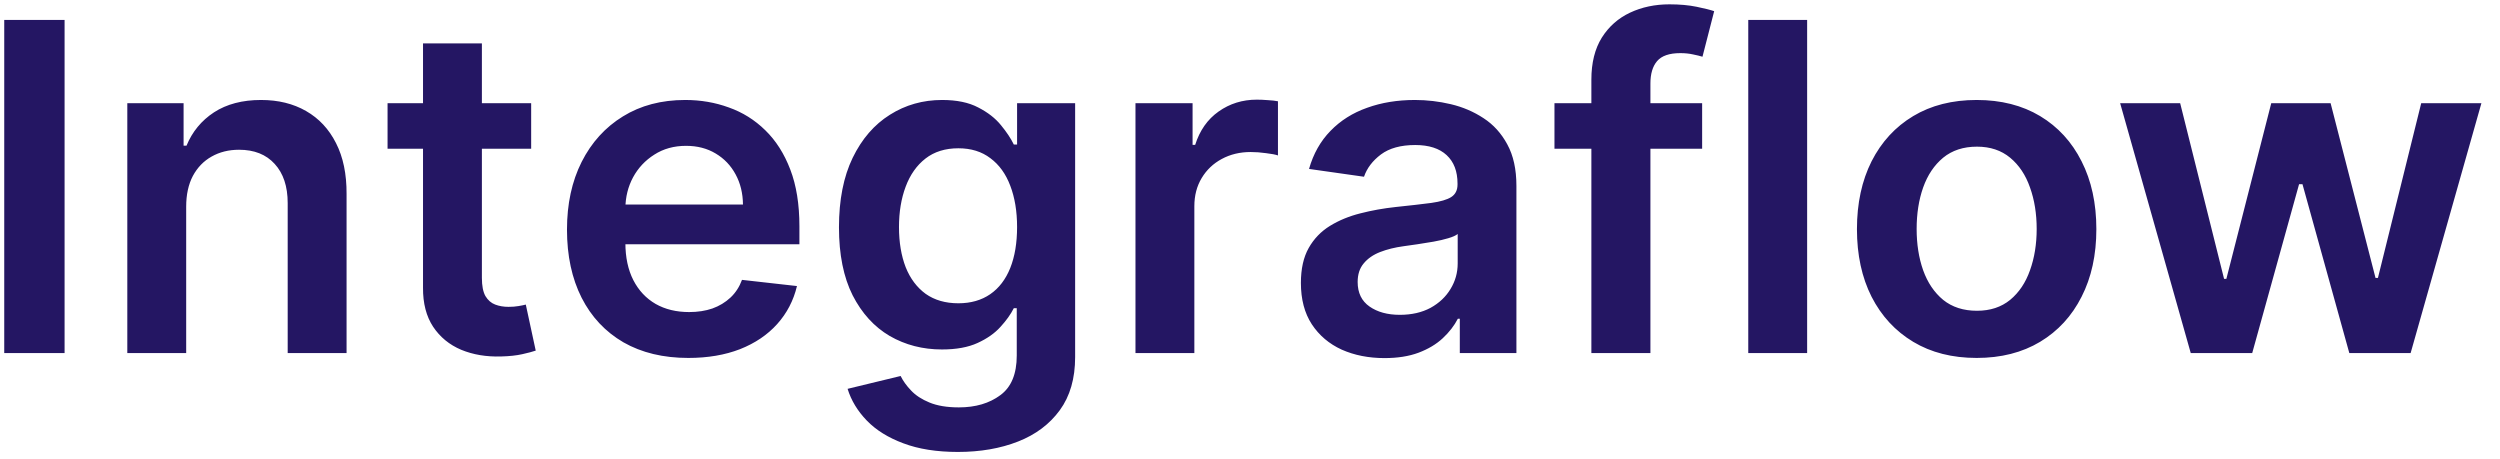
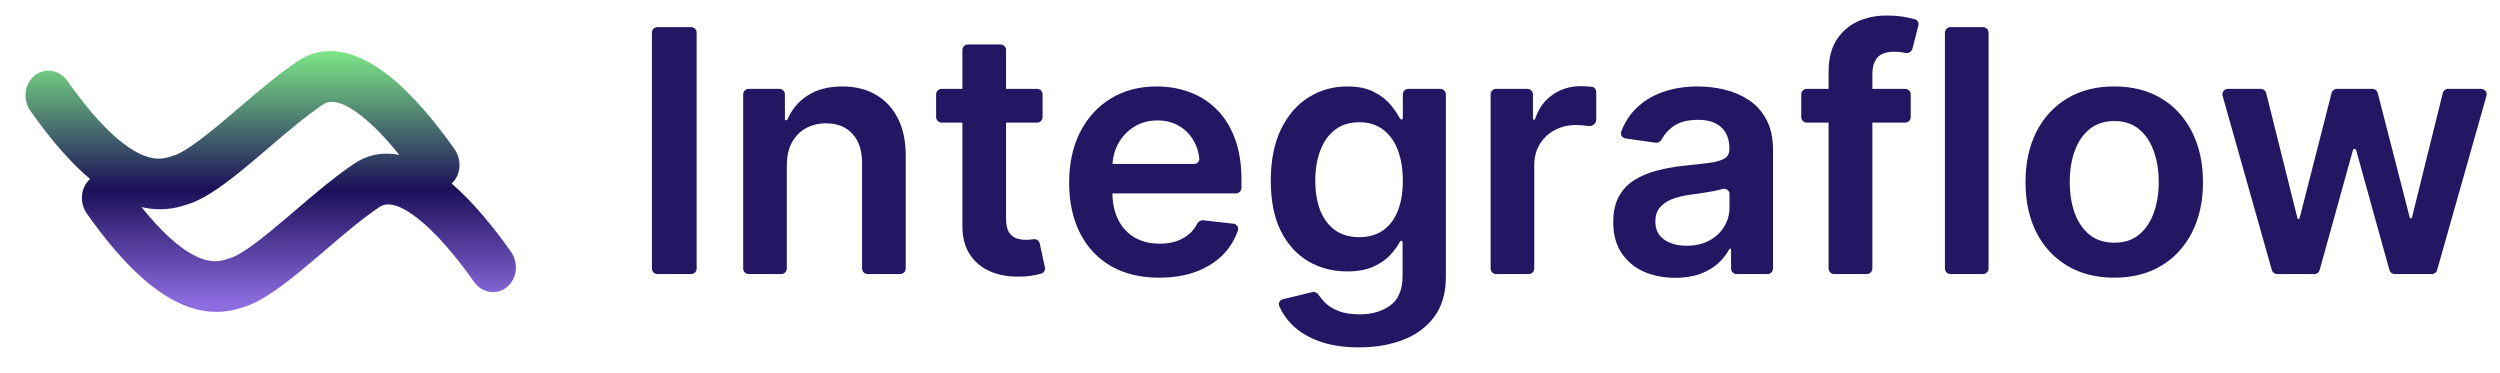
- <svg xmlns="http://www.w3.org/2000/svg" width="131" height="24" viewBox="0 0 131 24" fill="none">
-   <path d="M3.384 1.045V18.5H0.222V1.045H3.384ZM9.756 10.829V18.5H6.671V5.409H9.62V7.634H9.773C10.075 6.901 10.555 6.318 11.214 5.886C11.879 5.455 12.7 5.239 13.677 5.239C14.58 5.239 15.367 5.432 16.038 5.818C16.714 6.205 17.236 6.764 17.606 7.497C17.981 8.23 18.166 9.119 18.16 10.165V18.5H15.075V10.642C15.075 9.767 14.847 9.082 14.393 8.588C13.944 8.094 13.322 7.847 12.526 7.847C11.986 7.847 11.506 7.966 11.086 8.205C10.671 8.438 10.345 8.776 10.106 9.219C9.873 9.662 9.756 10.199 9.756 10.829ZM27.833 5.409V7.795H20.308V5.409H27.833ZM22.166 2.273H25.251V14.562C25.251 14.977 25.313 15.296 25.438 15.517C25.569 15.733 25.739 15.881 25.95 15.96C26.16 16.04 26.393 16.079 26.648 16.079C26.842 16.079 27.018 16.065 27.177 16.037C27.342 16.009 27.467 15.983 27.552 15.96L28.072 18.372C27.907 18.429 27.671 18.491 27.364 18.56C27.063 18.628 26.694 18.668 26.256 18.679C25.484 18.702 24.788 18.585 24.168 18.329C23.549 18.068 23.058 17.665 22.694 17.119C22.336 16.574 22.16 15.892 22.166 15.074V2.273ZM36.068 18.756C34.756 18.756 33.622 18.483 32.668 17.938C31.719 17.386 30.989 16.608 30.477 15.602C29.966 14.591 29.71 13.401 29.71 12.031C29.71 10.685 29.966 9.503 30.477 8.486C30.994 7.463 31.716 6.668 32.642 6.099C33.568 5.526 34.656 5.239 35.906 5.239C36.713 5.239 37.474 5.369 38.19 5.631C38.912 5.886 39.548 6.284 40.099 6.824C40.656 7.364 41.094 8.051 41.412 8.886C41.73 9.716 41.889 10.704 41.889 11.852V12.798H31.159V10.719H38.932C38.926 10.128 38.798 9.602 38.548 9.142C38.298 8.676 37.949 8.31 37.5 8.043C37.057 7.776 36.54 7.642 35.949 7.642C35.318 7.642 34.764 7.795 34.287 8.102C33.81 8.403 33.438 8.801 33.17 9.295C32.909 9.784 32.776 10.321 32.77 10.906V12.722C32.77 13.483 32.909 14.136 33.188 14.682C33.466 15.222 33.855 15.636 34.355 15.926C34.855 16.21 35.44 16.352 36.111 16.352C36.56 16.352 36.966 16.29 37.33 16.165C37.693 16.034 38.008 15.844 38.276 15.594C38.543 15.344 38.744 15.034 38.881 14.665L41.761 14.989C41.58 15.75 41.233 16.415 40.722 16.983C40.216 17.546 39.568 17.983 38.778 18.296C37.989 18.602 37.085 18.756 36.068 18.756ZM50.193 23.682C49.084 23.682 48.133 23.531 47.337 23.23C46.542 22.935 45.903 22.537 45.42 22.037C44.937 21.537 44.602 20.983 44.414 20.375L47.193 19.702C47.318 19.957 47.499 20.21 47.738 20.46C47.977 20.716 48.298 20.926 48.701 21.091C49.11 21.261 49.624 21.347 50.244 21.347C51.119 21.347 51.843 21.134 52.417 20.707C52.991 20.287 53.278 19.594 53.278 18.628V16.148H53.124C52.965 16.466 52.732 16.793 52.425 17.128C52.124 17.463 51.724 17.744 51.224 17.972C50.729 18.199 50.107 18.312 49.357 18.312C48.352 18.312 47.44 18.077 46.621 17.605C45.809 17.128 45.161 16.418 44.678 15.474C44.201 14.526 43.962 13.338 43.962 11.912C43.962 10.474 44.201 9.261 44.678 8.273C45.161 7.278 45.812 6.526 46.63 6.014C47.448 5.497 48.36 5.239 49.366 5.239C50.133 5.239 50.764 5.369 51.258 5.631C51.758 5.886 52.156 6.196 52.451 6.56C52.746 6.918 52.971 7.256 53.124 7.574H53.295V5.409H56.337V18.713C56.337 19.832 56.07 20.759 55.536 21.491C55.002 22.224 54.272 22.773 53.346 23.136C52.42 23.5 51.369 23.682 50.193 23.682ZM50.218 15.892C50.871 15.892 51.428 15.733 51.889 15.415C52.349 15.097 52.698 14.639 52.937 14.043C53.175 13.446 53.295 12.73 53.295 11.895C53.295 11.071 53.175 10.349 52.937 9.73C52.704 9.111 52.357 8.631 51.897 8.29C51.443 7.943 50.883 7.77 50.218 7.77C49.531 7.77 48.957 7.949 48.496 8.307C48.036 8.665 47.69 9.156 47.457 9.781C47.224 10.401 47.107 11.105 47.107 11.895C47.107 12.696 47.224 13.398 47.457 14C47.695 14.597 48.045 15.062 48.505 15.398C48.971 15.727 49.542 15.892 50.218 15.892ZM59.499 18.5V5.409H62.491V7.591H62.627C62.866 6.835 63.275 6.253 63.854 5.844C64.44 5.429 65.107 5.222 65.857 5.222C66.028 5.222 66.218 5.23 66.428 5.247C66.644 5.259 66.823 5.278 66.965 5.307V8.145C66.835 8.099 66.627 8.06 66.343 8.026C66.065 7.986 65.795 7.966 65.533 7.966C64.971 7.966 64.465 8.088 64.016 8.332C63.573 8.571 63.224 8.903 62.968 9.33C62.712 9.756 62.584 10.247 62.584 10.804V18.5H59.499ZM72.548 18.764C71.718 18.764 70.971 18.616 70.306 18.321C69.647 18.02 69.124 17.577 68.738 16.991C68.357 16.406 68.167 15.685 68.167 14.827C68.167 14.088 68.303 13.477 68.576 12.994C68.849 12.511 69.221 12.125 69.692 11.835C70.164 11.546 70.695 11.327 71.286 11.179C71.883 11.026 72.499 10.915 73.136 10.847C73.903 10.767 74.525 10.696 75.002 10.633C75.479 10.565 75.826 10.463 76.042 10.327C76.263 10.185 76.374 9.966 76.374 9.67V9.619C76.374 8.977 76.184 8.48 75.803 8.128C75.423 7.776 74.874 7.599 74.158 7.599C73.403 7.599 72.803 7.764 72.36 8.094C71.923 8.423 71.627 8.812 71.474 9.261L68.593 8.852C68.82 8.057 69.195 7.392 69.718 6.858C70.241 6.318 70.88 5.915 71.636 5.648C72.391 5.375 73.227 5.239 74.141 5.239C74.772 5.239 75.4 5.312 76.025 5.46C76.65 5.608 77.221 5.852 77.738 6.193C78.255 6.528 78.67 6.986 78.982 7.565C79.3 8.145 79.46 8.869 79.46 9.739V18.5H76.494V16.702H76.391C76.204 17.065 75.94 17.406 75.599 17.724C75.263 18.037 74.84 18.29 74.329 18.483C73.823 18.671 73.229 18.764 72.548 18.764ZM73.349 16.497C73.968 16.497 74.505 16.375 74.96 16.131C75.414 15.881 75.763 15.551 76.008 15.142C76.258 14.733 76.383 14.287 76.383 13.804V12.261C76.286 12.341 76.121 12.415 75.888 12.483C75.661 12.551 75.406 12.611 75.121 12.662C74.837 12.713 74.556 12.758 74.278 12.798C73.999 12.838 73.758 12.872 73.553 12.901C73.093 12.963 72.681 13.065 72.317 13.207C71.954 13.349 71.667 13.548 71.457 13.804C71.246 14.054 71.141 14.378 71.141 14.776C71.141 15.344 71.349 15.773 71.763 16.062C72.178 16.352 72.707 16.497 73.349 16.497ZM89.192 5.409V7.795H81.454V5.409H89.192ZM83.388 18.5V4.173C83.388 3.293 83.57 2.56 83.934 1.974C84.303 1.389 84.798 0.952 85.417 0.662C86.036 0.372 86.724 0.227 87.479 0.227C88.013 0.227 88.488 0.27 88.903 0.355C89.317 0.44 89.624 0.517 89.823 0.585L89.21 2.972C89.079 2.932 88.914 2.892 88.715 2.852C88.516 2.807 88.295 2.784 88.05 2.784C87.477 2.784 87.07 2.923 86.832 3.202C86.599 3.474 86.482 3.866 86.482 4.378V18.5H83.388ZM94.694 1.045V18.5H91.609V1.045H94.694ZM103.577 18.756C102.298 18.756 101.19 18.474 100.253 17.912C99.315 17.349 98.588 16.562 98.071 15.551C97.56 14.54 97.304 13.358 97.304 12.006C97.304 10.653 97.56 9.469 98.071 8.452C98.588 7.435 99.315 6.645 100.253 6.082C101.19 5.52 102.298 5.239 103.577 5.239C104.855 5.239 105.963 5.52 106.901 6.082C107.838 6.645 108.563 7.435 109.074 8.452C109.591 9.469 109.849 10.653 109.849 12.006C109.849 13.358 109.591 14.54 109.074 15.551C108.563 16.562 107.838 17.349 106.901 17.912C105.963 18.474 104.855 18.756 103.577 18.756ZM103.594 16.284C104.287 16.284 104.866 16.094 105.332 15.713C105.798 15.327 106.145 14.81 106.372 14.162C106.605 13.514 106.722 12.793 106.722 11.997C106.722 11.196 106.605 10.472 106.372 9.824C106.145 9.17 105.798 8.651 105.332 8.264C104.866 7.878 104.287 7.685 103.594 7.685C102.884 7.685 102.293 7.878 101.821 8.264C101.355 8.651 101.006 9.17 100.773 9.824C100.545 10.472 100.432 11.196 100.432 11.997C100.432 12.793 100.545 13.514 100.773 14.162C101.006 14.81 101.355 15.327 101.821 15.713C102.293 16.094 102.884 16.284 103.594 16.284ZM114.795 18.5L111.096 5.409H114.241L116.542 14.614H116.661L119.013 5.409H122.124L124.477 14.562H124.604L126.871 5.409H130.025L126.317 18.5H123.104L120.65 9.653H120.471L118.016 18.5H114.795Z" fill="#241663" />
+ <svg xmlns="http://www.w3.org/2000/svg" width="181" height="27" viewBox="0 0 181 27" fill="none">
+   <path fill-rule="evenodd" clip-rule="evenodd" d="M32.912 10.801C31.596 8.935 29.886 6.823 28.064 5.407C26.32 4.051 23.851 2.89 21.556 4.425C20.173 5.35 18.673 6.631 17.303 7.802C17.064 8.005 16.829 8.206 16.6 8.4C14.968 9.785 13.675 10.805 12.775 11.194C12.744 11.205 12.713 11.215 12.682 11.226C12.062 11.442 11.48 11.644 10.53 11.306C9.41 10.906 7.55 9.643 4.883 5.862C4.307 5.047 3.242 4.872 2.502 5.472C1.763 6.072 1.63 7.22 2.206 8.035C3.775 10.259 5.203 11.851 6.518 12.957C5.837 13.57 5.73 14.673 6.287 15.463C9.148 19.519 11.543 21.47 13.627 22.212C15.656 22.936 17.146 22.408 17.865 22.153L17.866 22.153C17.918 22.134 17.967 22.117 18.011 22.102L18.06 22.085L18.107 22.065C19.564 21.459 21.28 20.042 22.82 18.735C23.069 18.524 23.317 18.312 23.563 18.102C24.944 16.924 26.269 15.793 27.478 14.985C27.941 14.675 28.741 14.646 30.215 15.792C31.611 16.878 33.071 18.636 34.317 20.402C34.892 21.217 35.958 21.392 36.697 20.792C37.436 20.192 37.569 19.044 36.994 18.228C35.812 16.553 34.313 14.68 32.701 13.29C33.364 12.673 33.464 11.584 32.912 10.801ZM28.915 11.219C27.847 11.004 26.723 11.127 25.638 11.852C24.254 12.777 22.755 14.059 21.384 15.229L21.383 15.23C21.145 15.434 20.911 15.634 20.681 15.828C19.05 17.212 17.757 18.232 16.856 18.621C16.825 18.632 16.794 18.643 16.764 18.654C16.144 18.869 15.562 19.072 14.611 18.733C13.68 18.401 12.236 17.471 10.242 14.991C11.916 15.387 13.149 14.95 13.783 14.725C13.836 14.707 13.885 14.689 13.929 14.674L13.978 14.658L14.025 14.638C15.482 14.031 17.198 12.614 18.738 11.308C18.987 11.097 19.235 10.885 19.481 10.675C20.863 9.496 22.187 8.366 23.396 7.557C23.86 7.247 24.659 7.219 26.133 8.364C27.06 9.085 28.014 10.101 28.915 11.219Z" fill="url(#paint0_linear_2360_11545)" />
+   <path d="M50.036 1.963C50.258 1.963 50.438 2.143 50.438 2.365V19.44C50.438 19.662 50.258 19.842 50.036 19.842H47.601C47.379 19.842 47.199 19.662 47.199 19.44V2.365C47.199 2.143 47.379 1.963 47.601 1.963H50.036Z" fill="#241663" />
+   <path d="M56.966 11.985V19.44C56.966 19.662 56.786 19.842 56.564 19.842H54.208C53.986 19.842 53.806 19.662 53.806 19.44V6.834C53.806 6.612 53.986 6.433 54.208 6.433H56.425C56.647 6.433 56.827 6.612 56.827 6.834V8.617C56.827 8.669 56.869 8.711 56.921 8.711C56.959 8.711 56.993 8.688 57.008 8.653C57.318 7.929 57.801 7.352 58.459 6.921C59.14 6.479 59.981 6.258 60.982 6.258C61.907 6.258 62.714 6.456 63.4 6.852C64.093 7.247 64.629 7.821 65.007 8.571C65.391 9.322 65.58 10.233 65.574 11.304V19.44C65.574 19.662 65.394 19.842 65.172 19.842H62.816C62.594 19.842 62.414 19.662 62.414 19.44V11.793C62.414 10.897 62.181 10.195 61.715 9.689C61.256 9.183 60.618 8.929 59.803 8.929C59.251 8.929 58.759 9.052 58.328 9.296C57.903 9.535 57.569 9.881 57.324 10.335C57.086 10.789 56.966 11.339 56.966 11.985Z" fill="#241663" />
+   <path d="M75.081 6.433C75.303 6.433 75.483 6.612 75.483 6.834V8.475C75.483 8.697 75.303 8.877 75.081 8.877H68.176C67.954 8.877 67.774 8.697 67.774 8.475V6.834C67.774 6.612 67.954 6.433 68.176 6.433H75.081ZM69.677 3.622C69.677 3.4 69.857 3.22 70.079 3.22H72.436C72.658 3.22 72.838 3.4 72.838 3.622V15.809C72.838 16.234 72.902 16.56 73.03 16.787C73.164 17.008 73.338 17.159 73.554 17.241C73.769 17.322 74.008 17.363 74.27 17.363C74.468 17.363 74.648 17.348 74.811 17.319C75.021 17.283 75.233 17.415 75.278 17.624L75.652 19.363C75.695 19.562 75.583 19.761 75.386 19.812C75.273 19.841 75.145 19.872 75.003 19.903C74.695 19.973 74.316 20.014 73.868 20.026C73.076 20.049 72.364 19.93 71.729 19.668C71.095 19.4 70.591 18.987 70.219 18.428C69.852 17.869 69.672 17.171 69.677 16.333V3.622Z" fill="#241663" />
+   <path d="M83.919 20.104C82.574 20.104 81.413 19.825 80.435 19.266C79.463 18.701 78.716 17.904 78.192 16.874C77.668 15.838 77.406 14.619 77.406 13.216C77.406 11.836 77.668 10.626 78.192 9.584C78.721 8.537 79.46 7.722 80.409 7.14C81.358 6.552 82.472 6.258 83.753 6.258C84.579 6.258 85.359 6.392 86.093 6.66C86.832 6.921 87.484 7.329 88.048 7.882C88.618 8.435 89.067 9.139 89.393 9.994C89.719 10.844 89.882 11.857 89.882 13.033V13.6C89.882 13.822 89.701 14.002 89.48 14.002H79.292C79.07 14.002 78.89 13.822 78.89 13.6V12.273C78.89 12.051 79.07 11.871 79.292 11.871H86.446C86.67 11.871 86.853 11.689 86.828 11.466C86.78 11.023 86.657 10.62 86.459 10.256C86.203 9.779 85.845 9.404 85.385 9.13C84.931 8.857 84.402 8.72 83.796 8.72C83.15 8.72 82.583 8.877 82.094 9.191C81.605 9.5 81.224 9.907 80.95 10.414C80.683 10.914 80.546 11.464 80.54 12.063V13.923C80.54 14.703 80.683 15.372 80.968 15.931C81.253 16.484 81.652 16.909 82.164 17.206C82.676 17.497 83.276 17.642 83.962 17.642C84.422 17.642 84.838 17.578 85.211 17.45C85.583 17.316 85.906 17.121 86.18 16.865C86.381 16.677 86.546 16.456 86.674 16.202C86.758 16.037 86.929 15.928 87.113 15.949L89.299 16.195C89.539 16.221 89.702 16.453 89.625 16.682C89.422 17.282 89.109 17.817 88.685 18.288C88.167 18.864 87.504 19.313 86.695 19.633C85.886 19.947 84.96 20.104 83.919 20.104Z" fill="#241663" />
+   <path d="M98.387 25.15C97.252 25.15 96.277 24.996 95.462 24.688C94.647 24.385 93.993 23.977 93.498 23.465C93.112 23.065 92.817 22.631 92.616 22.164C92.524 21.951 92.658 21.717 92.883 21.662L95 21.149C95.183 21.105 95.371 21.196 95.474 21.354C95.583 21.52 95.716 21.686 95.873 21.85C96.117 22.112 96.446 22.327 96.859 22.496C97.278 22.671 97.805 22.758 98.439 22.758C99.336 22.758 100.078 22.54 100.666 22.103C101.253 21.673 101.547 20.963 101.547 19.973V17.53C101.547 17.476 101.504 17.433 101.45 17.433C101.413 17.433 101.38 17.453 101.363 17.486C101.201 17.795 100.971 18.112 100.674 18.437C100.366 18.78 99.956 19.068 99.443 19.301C98.937 19.534 98.3 19.65 97.531 19.65C96.501 19.65 95.567 19.409 94.729 18.925C93.897 18.437 93.233 17.709 92.739 16.743C92.25 15.771 92.005 14.555 92.005 13.094C92.005 11.621 92.25 10.379 92.739 9.366C93.233 8.347 93.9 7.576 94.738 7.052C95.576 6.523 96.51 6.258 97.54 6.258C98.326 6.258 98.972 6.392 99.478 6.66C99.99 6.921 100.398 7.239 100.7 7.611C100.984 7.955 101.204 8.281 101.36 8.59C101.379 8.626 101.416 8.65 101.458 8.65C101.517 8.65 101.565 8.602 101.565 8.543V6.834C101.565 6.612 101.745 6.433 101.967 6.433H104.28C104.502 6.433 104.681 6.612 104.681 6.834V20.061C104.681 21.207 104.408 22.156 103.861 22.907C103.314 23.657 102.566 24.219 101.617 24.591C100.668 24.964 99.592 25.15 98.387 25.15ZM98.413 17.171C99.082 17.171 99.653 17.008 100.124 16.682C100.596 16.356 100.954 15.887 101.198 15.276C101.443 14.665 101.565 13.932 101.565 13.076C101.565 12.232 101.443 11.493 101.198 10.859C100.959 10.224 100.604 9.733 100.133 9.383C99.667 9.028 99.094 8.851 98.413 8.851C97.709 8.851 97.121 9.034 96.65 9.401C96.178 9.767 95.823 10.271 95.585 10.911C95.346 11.546 95.227 12.267 95.227 13.076C95.227 13.897 95.346 14.616 95.585 15.233C95.829 15.844 96.187 16.321 96.658 16.664C97.136 17.002 97.721 17.171 98.413 17.171Z" fill="#241663" />
+   <path d="M108.322 19.842C108.1 19.842 107.92 19.662 107.92 19.44V6.834C107.92 6.612 108.1 6.433 108.322 6.433H110.583C110.805 6.433 110.985 6.612 110.985 6.834V8.587C110.985 8.631 111.021 8.667 111.065 8.667C111.1 8.667 111.132 8.645 111.143 8.611C111.389 7.864 111.802 7.287 112.382 6.878C112.981 6.453 113.665 6.24 114.433 6.24C114.608 6.24 114.803 6.249 115.018 6.267C115.098 6.271 115.172 6.276 115.242 6.283C115.433 6.3 115.568 6.466 115.568 6.657V8.67C115.568 8.946 115.289 9.159 115.015 9.123C114.988 9.12 114.96 9.116 114.931 9.113C114.646 9.072 114.369 9.052 114.101 9.052C113.525 9.052 113.007 9.177 112.547 9.427C112.093 9.671 111.736 10.012 111.474 10.448C111.212 10.885 111.081 11.388 111.081 11.959V19.44C111.081 19.662 110.901 19.842 110.679 19.842H108.322Z" fill="#241663" />
+   <path d="M121.286 20.113C120.437 20.113 119.671 19.962 118.99 19.659C118.315 19.35 117.78 18.896 117.384 18.297C116.994 17.698 116.799 16.958 116.799 16.079C116.799 15.323 116.939 14.697 117.218 14.202C117.497 13.708 117.879 13.312 118.362 13.015C118.845 12.718 119.389 12.494 119.994 12.343C120.605 12.186 121.237 12.072 121.889 12.002C122.675 11.921 123.312 11.848 123.801 11.784C124.29 11.714 124.645 11.61 124.866 11.47C125.093 11.324 125.206 11.1 125.206 10.798V10.745C125.206 10.088 125.011 9.578 124.621 9.217C124.231 8.857 123.67 8.676 122.936 8.676C122.162 8.676 121.548 8.845 121.094 9.183C120.749 9.443 120.489 9.74 120.317 10.073C120.228 10.244 120.048 10.359 119.857 10.332L117.692 10.024C117.451 9.99 117.294 9.75 117.38 9.522C117.615 8.898 117.951 8.363 118.388 7.917C118.923 7.364 119.578 6.951 120.352 6.677C121.126 6.398 121.982 6.258 122.919 6.258C123.565 6.258 124.208 6.334 124.848 6.485C125.489 6.636 126.074 6.886 126.603 7.236C127.133 7.579 127.558 8.048 127.878 8.641C128.204 9.235 128.367 9.977 128.367 10.867V19.44C128.367 19.662 128.187 19.842 127.965 19.842H125.73C125.508 19.842 125.329 19.662 125.329 19.44V18.065C125.329 18.029 125.299 18 125.263 18C125.239 18 125.217 18.014 125.205 18.035C125.015 18.395 124.75 18.732 124.412 19.048C124.068 19.368 123.635 19.627 123.111 19.825C122.593 20.017 121.985 20.113 121.286 20.113ZM122.107 17.791C122.741 17.791 123.291 17.666 123.757 17.415C124.223 17.159 124.581 16.822 124.831 16.402C125.087 15.983 125.215 15.527 125.215 15.032V14.01C125.215 13.787 124.922 13.616 124.709 13.679C124.476 13.748 124.214 13.81 123.923 13.862C123.632 13.914 123.344 13.961 123.059 14.002C122.773 14.042 122.526 14.077 122.317 14.106C121.845 14.17 121.423 14.275 121.051 14.421C120.678 14.566 120.384 14.77 120.169 15.032C119.954 15.288 119.846 15.62 119.846 16.027C119.846 16.609 120.058 17.049 120.483 17.345C120.908 17.642 121.449 17.791 122.107 17.791Z" fill="#241663" />
+   <path d="M137.935 6.433C138.157 6.433 138.337 6.612 138.337 6.834V8.475C138.337 8.697 138.157 8.877 137.935 8.877H130.811C130.59 8.877 130.41 8.697 130.41 8.475V6.834C130.41 6.612 130.59 6.433 130.811 6.433H137.935ZM132.793 19.842C132.571 19.842 132.391 19.662 132.391 19.44V5.167C132.391 4.264 132.578 3.514 132.95 2.914C133.328 2.315 133.835 1.867 134.469 1.57C135.104 1.273 135.808 1.125 136.582 1.125C137.129 1.125 137.615 1.168 138.04 1.255C138.267 1.302 138.462 1.346 138.626 1.388C138.829 1.44 138.942 1.648 138.89 1.851L138.459 3.529C138.402 3.751 138.171 3.881 137.947 3.834C137.915 3.827 137.882 3.82 137.848 3.813C137.644 3.767 137.417 3.744 137.167 3.744C136.579 3.744 136.163 3.886 135.918 4.171C135.68 4.451 135.56 4.852 135.56 5.376V19.44C135.56 19.662 135.38 19.842 135.158 19.842H132.793Z" fill="#241663" />
+   <path d="M143.57 1.963C143.792 1.963 143.972 2.143 143.972 2.365V19.44C143.972 19.662 143.792 19.842 143.57 19.842H141.214C140.992 19.842 140.812 19.662 140.812 19.44V2.365C140.812 2.143 140.992 1.963 141.214 1.963H143.57Z" fill="#241663" />
+   <path d="M153.071 20.104C151.762 20.104 150.627 19.816 149.666 19.24C148.706 18.664 147.961 17.858 147.431 16.822C146.908 15.786 146.646 14.575 146.646 13.19C146.646 11.805 146.908 10.591 147.431 9.549C147.961 8.507 148.706 7.698 149.666 7.122C150.627 6.546 151.762 6.258 153.071 6.258C154.381 6.258 155.516 6.546 156.476 7.122C157.436 7.698 158.178 8.507 158.702 9.549C159.232 10.591 159.497 11.805 159.497 13.19C159.497 14.575 159.232 15.786 158.702 16.822C158.178 17.858 157.436 18.664 156.476 19.24C155.516 19.816 154.381 20.104 153.071 20.104ZM153.089 17.572C153.799 17.572 154.392 17.377 154.87 16.987C155.347 16.592 155.702 16.062 155.935 15.399C156.173 14.735 156.293 13.996 156.293 13.181C156.293 12.36 156.173 11.618 155.935 10.955C155.702 10.286 155.347 9.753 154.87 9.357C154.392 8.961 153.799 8.763 153.089 8.763C152.361 8.763 151.756 8.961 151.273 9.357C150.795 9.753 150.437 10.286 150.199 10.955C149.966 11.618 149.85 12.36 149.85 13.181C149.85 13.996 149.966 14.735 150.199 15.399C150.437 16.062 150.795 16.592 151.273 16.987C151.756 17.377 152.361 17.572 153.089 17.572Z" fill="#241663" />
+   <path d="M164.866 19.842C164.687 19.842 164.529 19.723 164.48 19.55L160.918 6.944C160.845 6.687 161.038 6.433 161.305 6.433H163.681C163.865 6.433 164.026 6.558 164.071 6.737L166.337 15.802C166.346 15.837 166.377 15.861 166.413 15.861C166.449 15.861 166.48 15.837 166.489 15.802L168.807 6.735C168.852 6.557 169.012 6.433 169.196 6.433H171.759C171.942 6.433 172.102 6.557 172.148 6.734L174.464 15.746C174.473 15.783 174.507 15.809 174.545 15.809C174.584 15.809 174.617 15.783 174.627 15.745L176.857 6.738C176.902 6.558 177.063 6.433 177.248 6.433H179.632C179.898 6.433 180.091 6.687 180.018 6.944L176.448 19.55C176.399 19.723 176.242 19.842 176.062 19.842H173.38C173.199 19.842 173.041 19.722 172.993 19.548L170.585 10.868C170.57 10.816 170.523 10.78 170.468 10.78C170.414 10.78 170.367 10.816 170.352 10.868L167.944 19.548C167.896 19.722 167.737 19.842 167.557 19.842H164.866Z" fill="#241663" />
+   <defs>
+     <linearGradient id="paint0_linear_2360_11545" x1="19.6" y1="3.696" x2="19.6" y2="22.579" gradientUnits="userSpaceOnUse">
+       <stop stop-color="#7EE787" />
+       <stop offset="0.531" stop-color="#1C0F59" />
+       <stop offset="0.964" stop-color="#8C6CDF" />
+     </linearGradient>
+   </defs>
</svg>
